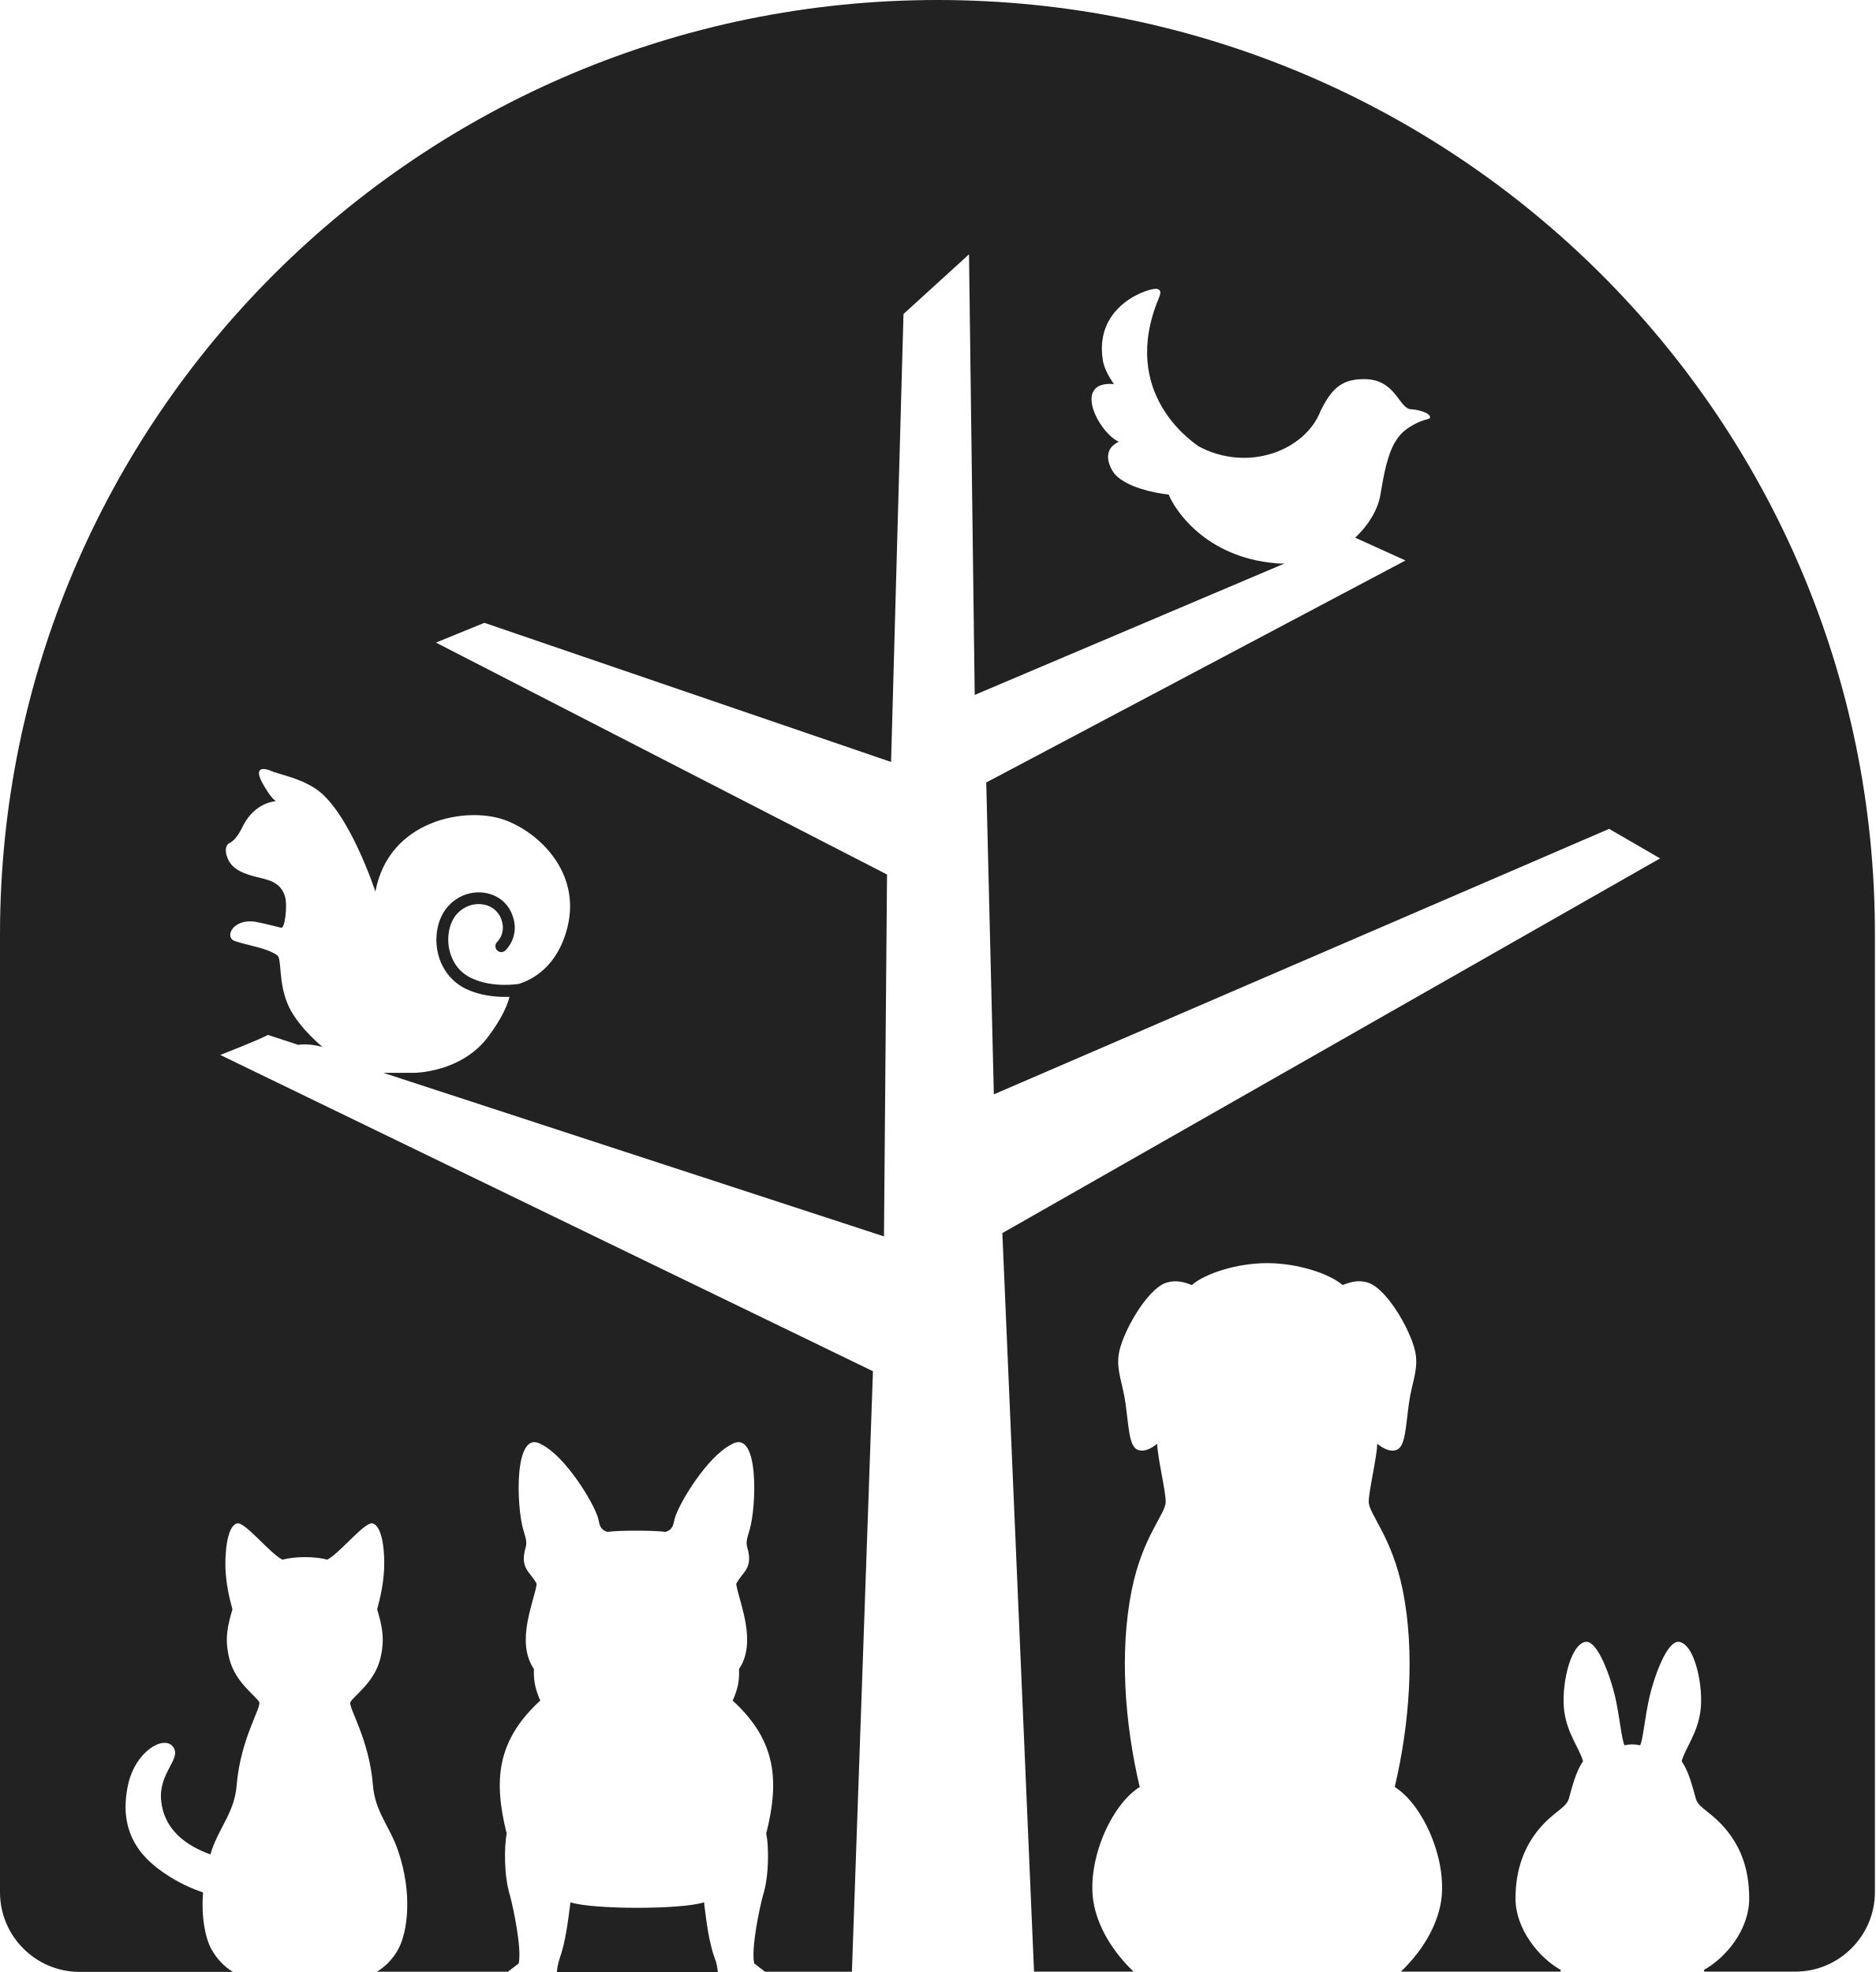
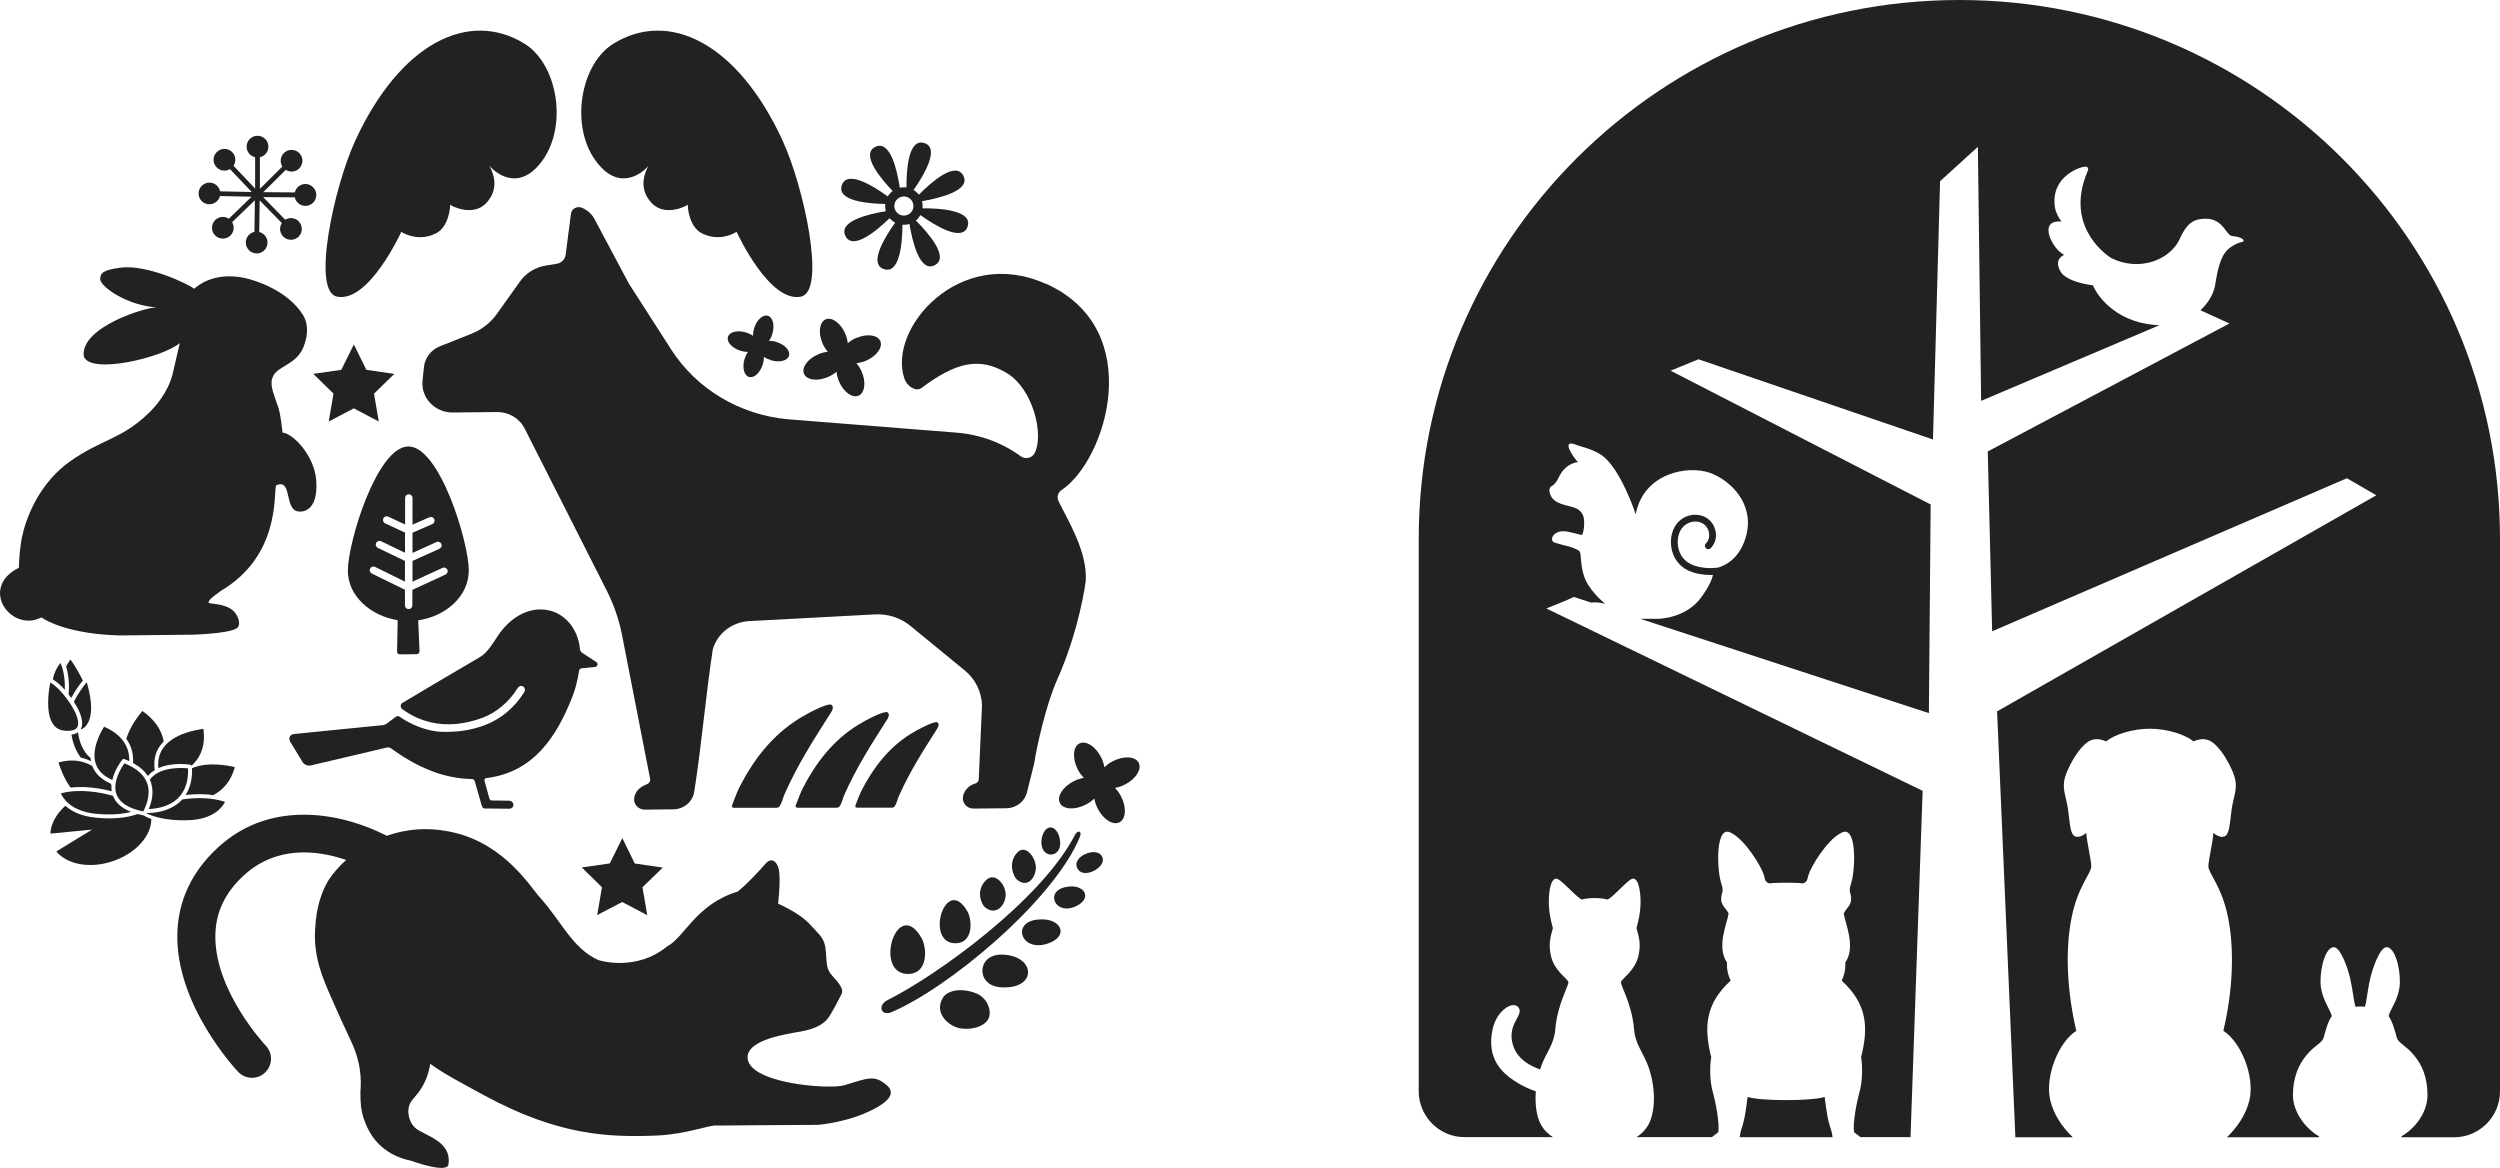
- <svg xmlns="http://www.w3.org/2000/svg" id="_レイヤー_1" data-name="レイヤー_1" version="1.1" viewBox="0 0 147.97 155.62">
+ <svg xmlns="http://www.w3.org/2000/svg" id="_レイヤー_2" data-name="レイヤー 2" viewBox="0 0 324.06 151.38">
  <defs>
    <style>
-       .st0 {
+       .cls-1 {
        fill: #222;
      }
    </style>
  </defs>
-   <path class="st0" d="M56.43,154.65c-.52-1.47-.69-3.01-.88-4.53-1.77.58-8.77.58-10.54,0-.2,1.52-.36,3.06-.88,4.53-.09.31-.17.65-.19.98h12.7c-.02-.33-.1-.66-.19-.98Z" />
-   <path class="st0" d="M73.98,0C33.12,0,0,33.01,0,73.73v75.6c0,3.46,2.82,6.28,6.27,6.28h12.1c-.7-.43-1.29-1.06-1.7-1.81-.47-.88-.8-2.48-.65-4.46-.98-.33-1.94-.78-2.92-1.43-1.53-1.02-3.92-2.97-2.98-7.13.59-2.59,2.8-3.86,3.52-2.95.76.97-1.17,2.03-.92,4.31.24,2.23,1.92,3.5,3.89,4.2.03-.11.06-.21.09-.32.65-1.88,1.81-3.06,1.97-5.11.3-3.69,1.99-6.2,1.78-6.59-.26-.5-1.88-1.54-2.35-3.4-.41-1.63-.12-2.67.24-3.92-.31-1.13-.5-2.1-.55-3.22-.04-1.06.08-3.33.91-3.56.61-.17,2.54,2.32,3.58,2.86.47-.12,1.1-.2,1.77-.2s1.31.07,1.77.2c1.04-.54,2.97-3.03,3.58-2.86.84.23.96,2.5.91,3.56-.05,1.13-.25,2.1-.55,3.22.36,1.24.65,2.29.24,3.92-.47,1.86-2.08,2.9-2.35,3.4-.2.39,1.49,2.9,1.78,6.59.16,2.05,1.33,3.23,1.97,5.11,1.18,3.43.75,6.44.04,7.77-.4.76-1,1.38-1.7,1.81h10.33c.31-.24.62-.46.86-.66.25-1.18-.43-4.4-.68-5.32-.51-1.62-.46-3.96-.27-4.93-1.06-4.22-.77-7.35,2.65-10.49-.38-.86-.54-1.56-.5-2.49-1.48-2.16.03-5.35.22-6.72-.49-.95-1.37-1.19-.87-2.89.14-.49-.07-.93-.19-1.38-.54-1.8-.78-8.09,1.46-6.72,1.9.97,4.12,4.62,4.45,5.83.11.41.09.87.73,1.06.78-.13,3.8-.13,4.58,0,.64-.19.61-.64.73-1.06.34-1.21,2.55-4.86,4.45-5.83,2.24-1.37,2,4.91,1.46,6.72-.12.45-.33.9-.19,1.38.5,1.7-.38,1.93-.87,2.89.19,1.36,1.7,4.56.22,6.72.05.93-.11,1.64-.5,2.49,3.43,3.14,3.71,6.28,2.65,10.49.2.97.25,3.3-.27,4.93-.25.92-.94,4.15-.68,5.32.25.2.56.43.86.66h6.85l1.66-47.39-51.5-24.96s3.09-1.2,3.76-1.58l2.38.78c1.01-.13,1.94.18,1.94.18,0,0-1.88-1.52-2.67-3.19-.87-1.86-.52-3.78-.92-4.06-.84-.58-2.2-.74-3.32-1.11-.89-.29-.18-1.8,1.59-1.53.44.07,2.04.47,2.04.47.31.1.52-1.8.3-2.49-.38-1.18-1.37-1.29-2.34-1.54-.97-.25-1.57-.55-1.93-1.01-.36-.46-.63-1.4-.07-1.66.56-.26,1.03-1.33,1.03-1.33.98-1.92,2.6-1.95,2.6-1.95,0,0-.4-.23-1.06-1.43-.85-1.55.51-1.03.51-1.03.96.41,2.25.56,3.62,1.43,2.67,1.69,4.78,8.16,4.78,8.16,1.06-5.67,7.14-6.73,10.15-5.67,2.7.95,6.08,4.11,5.01,8.46-.78,3.17-2.82,4.18-3.86,4.5-.05,0-2.06.34-3.74-.47-1.25-.6-1.63-1.73-1.75-2.35-.19-1.04.07-2.12.66-2.75.55-.57,1.32-.84,2.07-.7.62.11,1.11.5,1.35,1.05.49,1.15-.24,1.86-.27,1.89-.19.17-.2.47-.03.66.17.19.47.21.66.03.05-.05,1.26-1.17.5-2.94-.36-.85-1.11-1.43-2.04-1.6-1.06-.19-2.14.17-2.91.98-.81.85-1.15,2.21-.91,3.56.25,1.35,1.07,2.46,2.26,3.03,1.07.51,2.23.63,3.07.63.13,0,.25,0,.36,0-.16.64-.58,1.67-1.68,3.14-2.1,2.82-5.79,2.85-5.79,2.85h-2.49l39.51,12.91.24-28.56-35.59-18.3,3.82-1.56,32.09,10.98.98-35.35,5.17-4.71.45,34.77,24.44-10.37c-.23,0-.44.01-.67-.02-5.63-.47-8.04-4.32-8.46-5.42-1.24-.14-3.21-.57-4.17-1.52-.26-.25-1.38-1.88.23-2.65-1.59-.71-3.73-4.84-.38-4.55-.41-.57-.81-1.31-.89-1.94-.67-4.39,3.84-5.72,4.3-5.57.5.14.13.63-.15,1.44-2.59,7.34,3.42,10.92,3.39,10.97,3.92,2.11,8.44.34,9.65-2.78.93-1.92,1.8-2.49,3.37-2.51,2.59-.05,2.8,2.37,3.79,2.38.35,0,1.43.23,1.48.61.03.22-.36.09-1.31.61-.96.52-1.26,1.06-1.51,1.46-.72,1.33-.96,3.36-1.11,4.13-.21,1.13-.92,2.33-1.98,3.32l3.97,1.8-33.08,17.52.6,24.61,48.55-20.95,4.02,2.33-51.9,29.57,2.5,58.28h7.85c-1.42-1.37-2.64-3.13-3.09-5.13-.74-3.27,1.2-7.95,3.58-9.44-1.19-5.03-1.6-10.69-.64-15.5.85-4.27,2.69-6.04,2.69-7.01,0-.85-.67-3.63-.67-4.58-.3.25-.94.7-1.52.49-.7-.26-.71-1.71-.98-3.66-.23-1.65-.7-2.51-.55-3.79.18-1.6,2.21-5.26,3.78-5.75.79-.24,1.44-.03,2,.19,1.04-.91,3.55-1.73,5.95-1.73s4.91.83,5.95,1.73c.57-.22,1.22-.44,2-.19,1.57.49,3.6,4.15,3.78,5.75.15,1.29-.32,2.14-.55,3.79-.27,1.95-.28,3.4-.98,3.66-.58.21-1.22-.24-1.52-.49,0,.94-.67,3.73-.67,4.58,0,.97,1.83,2.74,2.69,7.01.96,4.81.55,10.48-.64,15.5,2.37,1.49,4.32,6.16,3.58,9.44-.45,2-1.67,3.76-3.09,5.13h12.57s.04-.09.05-.13c-1.74-.96-3.58-3.25-3.58-5.64s.76-4.16,1.84-5.46c1.14-1.38,2.15-1.67,2.37-2.42.26-.91.55-2.14,1.12-2.95-.28-1.03-1.23-2.13-1.48-3.93-.26-1.83.39-5.16,1.61-5.48,1.05-.28,2.11,3.06,2.39,4.26.38,1.66.53,3.53.76,3.89.16-.04.38-.07.61-.07s.45.03.61.07c.23-.37.37-2.23.76-3.89.28-1.21,1.34-4.54,2.39-4.26,1.23.32,1.87,3.65,1.61,5.48-.26,1.81-1.2,2.9-1.48,3.93.57.81.86,2.03,1.12,2.95.21.75,1.22,1.04,2.37,2.42,1.08,1.3,1.84,2.98,1.84,5.46s-1.85,4.68-3.58,5.64c.01.04.03.09.05.13h7.18c3.45,0,6.27-2.83,6.27-6.28v-75.6C147.97,33.01,114.84,0,73.98,0Z" />
+   <g id="_レイヤー_1-2" data-name="レイヤー 1">
+     <g>
+       <g>
+         <path class="cls-1" d="M237.36,146.48c-.5-1.39-.65-2.85-.84-4.29-1.67.55-8.31.55-9.99,0-.19,1.44-.34,2.9-.84,4.29-.09.3-.16.61-.18.93h12.03c-.02-.31-.09-.63-.18-.93Z" />
+         <path class="cls-1" d="M253.98,0c-38.7,0-70.08,31.27-70.08,69.84v71.61c0,3.27,2.67,5.95,5.94,5.95h11.46c-.66-.41-1.23-1-1.61-1.72-.44-.83-.76-2.35-.61-4.22-.93-.31-1.84-.74-2.77-1.35-1.45-.96-3.71-2.81-2.82-6.75.56-2.46,2.65-3.66,3.33-2.79.72.92-1.11,1.92-.87,4.08.23,2.12,1.81,3.32,3.69,3.98.03-.1.05-.2.09-.31.61-1.78,1.71-2.9,1.87-4.84.28-3.49,1.88-5.88,1.69-6.24-.25-.47-1.78-1.45-2.22-3.22-.39-1.54-.11-2.53.22-3.71-.29-1.07-.48-1.99-.52-3.05-.04-1.01.07-3.15.87-3.37.57-.16,2.41,2.2,3.39,2.71.44-.12,1.05-.19,1.68-.19s1.24.07,1.68.19c.98-.51,2.81-2.87,3.39-2.71.79.22.91,2.37.87,3.37-.04,1.07-.23,1.99-.52,3.05.34,1.18.61,2.17.22,3.71-.45,1.76-1.97,2.74-2.22,3.22-.19.37,1.41,2.75,1.69,6.24.16,1.94,1.26,3.06,1.87,4.84,1.12,3.25.71,6.1.04,7.36-.38.72-.94,1.31-1.61,1.72h9.78c.29-.23.59-.44.82-.63.24-1.11-.41-4.17-.65-5.04-.49-1.54-.44-3.75-.25-4.67-1-4-.73-6.97,2.51-9.94-.36-.81-.51-1.48-.47-2.36-1.4-2.04.03-5.07.21-6.36-.46-.9-1.3-1.13-.82-2.74.13-.46-.06-.88-.18-1.31-.52-1.71-.74-7.67,1.38-6.36,1.8.92,3.9,4.37,4.22,5.52.11.39.08.82.69,1,.73-.12,3.6-.12,4.34,0,.61-.18.58-.61.69-1,.32-1.15,2.42-4.6,4.22-5.52,2.12-1.3,1.9,4.65,1.38,6.36-.11.43-.31.85-.18,1.31.48,1.61-.36,1.83-.82,2.74.18,1.29,1.61,4.32.21,6.36.04.88-.11,1.55-.47,2.36,3.25,2.98,3.52,5.94,2.51,9.94.19.92.23,3.13-.25,4.67-.24.87-.89,3.93-.65,5.04.23.19.53.4.82.63h6.49l1.57-44.89-48.78-23.64s2.93-1.14,3.56-1.5l2.25.74c.95-.12,1.83.17,1.83.17,0,0-1.78-1.44-2.52-3.03-.83-1.76-.49-3.58-.87-3.85-.8-.55-2.09-.7-3.15-1.06-.84-.28-.17-1.71,1.51-1.45.42.06,1.93.45,1.93.45.29.1.49-1.71.28-2.36-.36-1.12-1.3-1.22-2.22-1.46-.92-.23-1.49-.52-1.83-.95-.34-.44-.6-1.33-.06-1.57.53-.24.97-1.26.97-1.26.93-1.82,2.46-1.84,2.46-1.84,0,0-.38-.22-1-1.36-.81-1.47.49-.97.49-.97.91.39,2.13.53,3.43,1.36,2.52,1.6,4.53,7.73,4.53,7.73,1.01-5.37,6.76-6.38,9.61-5.37,2.56.9,5.76,3.89,4.74,8.02-.74,3.01-2.67,3.96-3.66,4.26-.05,0-1.95.32-3.54-.44-1.19-.57-1.55-1.64-1.65-2.23-.18-.99.07-2.01.63-2.6.52-.54,1.25-.79,1.96-.66.59.11,1.06.47,1.28,1,.46,1.09-.22,1.76-.26,1.79-.18.16-.19.44-.03.62.16.18.44.19.62.03.05-.04,1.19-1.11.47-2.79-.34-.8-1.05-1.36-1.93-1.52-1-.18-2.03.16-2.75.92-.76.8-1.09,2.09-.86,3.37.23,1.28,1.01,2.33,2.14,2.87,1.02.49,2.11.6,2.91.6.12,0,.23,0,.34,0-.15.61-.55,1.58-1.59,2.98-1.99,2.67-5.49,2.7-5.49,2.7h-2.36l37.42,12.23.23-27.05-33.71-17.34,3.61-1.48,30.4,10.4.92-33.48,4.9-4.46.42,32.93,23.15-9.82c-.21,0-.42.01-.64-.02-5.34-.44-7.62-4.09-8.01-5.14-1.18-.14-3.04-.54-3.95-1.44-.24-.24-1.31-1.78.22-2.51-1.5-.67-3.53-4.59-.36-4.31-.39-.54-.76-1.24-.84-1.84-.64-4.16,3.64-5.42,4.07-5.27.48.14.13.6-.14,1.36-2.45,6.95,3.24,10.34,3.21,10.39,3.71,2,7.99.32,9.14-2.63.88-1.82,1.71-2.35,3.19-2.38,2.45-.04,2.65,2.24,3.59,2.26.33,0,1.36.21,1.4.58.03.21-.34.09-1.24.58-.91.49-1.2,1-1.43,1.39-.68,1.26-.91,3.18-1.05,3.91-.2,1.07-.87,2.21-1.88,3.15l3.76,1.71-31.33,16.59.57,23.31,45.99-19.84,3.81,2.21-49.16,28.01,2.37,55.21h7.44c-1.35-1.3-2.5-2.97-2.93-4.86-.7-3.1,1.14-7.53,3.39-8.94-1.12-4.76-1.52-10.13-.61-14.69.81-4.05,2.55-5.72,2.55-6.64,0-.8-.64-3.44-.64-4.33-.29.24-.89.66-1.44.46-.67-.25-.67-1.62-.93-3.47-.22-1.56-.66-2.37-.52-3.59.17-1.52,2.1-4.98,3.58-5.44.74-.23,1.36-.03,1.9.18.99-.86,3.36-1.64,5.64-1.64s4.65.78,5.64,1.64c.54-.21,1.15-.42,1.9-.18,1.49.46,3.41,3.93,3.58,5.44.14,1.22-.3,2.03-.52,3.59-.26,1.85-.26,3.22-.93,3.47-.55.2-1.16-.22-1.44-.46,0,.89-.64,3.53-.64,4.33,0,.92,1.74,2.59,2.55,6.64.91,4.56.52,9.92-.61,14.69,2.25,1.41,4.09,5.84,3.39,8.94-.43,1.89-1.58,3.56-2.93,4.86h11.9s.03-.08.05-.12c-1.64-.91-3.39-3.08-3.39-5.34s.72-3.94,1.74-5.17c1.08-1.31,2.04-1.58,2.24-2.29.24-.87.52-2.03,1.06-2.79-.27-.98-1.16-2.02-1.41-3.73-.25-1.73.37-4.89,1.53-5.19.99-.26,2,2.89,2.26,4.04.36,1.58.5,3.34.72,3.69.15-.04.36-.06.58-.06s.43.02.58.06c.22-.35.35-2.11.72-3.69.26-1.14,1.27-4.3,2.26-4.04,1.16.31,1.77,3.46,1.53,5.19-.24,1.71-1.14,2.75-1.41,3.73.54.77.82,1.93,1.06,2.79.2.71,1.16.99,2.24,2.29,1.02,1.23,1.74,2.82,1.74,5.17s-1.75,4.43-3.39,5.34c.01.04.03.08.05.12h6.8c3.27,0,5.94-2.68,5.94-5.95v-71.61C324.06,31.27,292.68,0,253.98,0Z" />
+       </g>
+       <g>
+         <g>
+           <path class="cls-1" d="M101.49,18.32c-5.86-12.79-14.8-17.1-21.99-12.65-4.54,2.81-5.82,11.7-1.52,16.08,3,3.06,5.84.09,6.08-.27-.19.4-1.58,2.72.4,4.83,1.76,1.87,4.6.35,4.71.22-.07.31.18,2.85,1.75,3.68,2.15,1.14,4.13.15,4.56-.17.04.1,4.23,9.25,8.34,8.41,3.33-.68.37-14.24-2.33-20.12Z" />
+           <path class="cls-1" d="M46.01,18.32c5.86-12.79,14.8-17.1,21.99-12.65,4.54,2.81,5.82,11.7,1.52,16.08-3,3.06-5.84.09-6.08-.27.19.4,1.58,2.72-.4,4.83-1.76,1.87-4.6.35-4.71.22.07.31-.18,2.85-1.75,3.68-2.15,1.14-4.13.15-4.56-.17-.04.1-4.23,9.25-8.34,8.41-3.33-.68-.37-14.24,2.33-20.12Z" />
+           <path class="cls-1" d="M135.53,36.78c-11.18-5.01-20.57,5.87-18.28,12.35.31.88,1.45,1.73,2.21,1.15,4.43-3.3,7.47-4.07,11.05-1.92,3.39,2.04,4.85,7.98,3.6,10.38-.34.64-1.19.84-1.79.41-2.4-1.76-5.29-2.83-8.33-3.07l-21.94-1.74c-6.21-.59-11.77-3.93-15.05-9.04l-5.49-8.55-4.45-8.36c-.36-.68-.96-1.19-1.66-1.47-.62-.24-1.31.15-1.39.79l-.69,5.32c-.08.59-.54,1.06-1.15,1.16l-1.41.23c-1.37.22-2.58.97-3.36,2.07l-3,4.21c-.81,1.14-1.96,2.03-3.28,2.56l-4.08,1.62c-1.17.46-1.97,1.51-2.09,2.72l-.18,1.74c-.23,2.23,1.61,4.16,3.93,4.13l5.72-.06c1.53-.02,2.92.82,3.59,2.14l10.64,21.01c.92,1.82,1.59,3.76,1.98,5.75l3.65,18.69c.03.25-.1.49-.33.6l-.56.27c-.62.3-1.06.86-1.18,1.52-.15.82.51,1.56,1.38,1.56l3.68-.04c1.37-.01,2.52-.98,2.72-2.28h0c.96-6.11,1.48-12.38,2.4-18.44h0c.59-2.08,2.49-3.56,4.72-3.68l16.31-.87c1.67-.09,3.32.44,4.59,1.49l7.04,5.77c1.39,1.14,2.2,2.79,2.24,4.54l-.42,9.54c0,.26-.16.49-.41.57l-.18.06c-.71.24-1.25.81-1.43,1.52v.04c-.22.84.45,1.65,1.35,1.64l4.24-.04c1.28-.01,2.38-.86,2.68-2.06l.95-3.8c.25-1.85,1.51-7.57,2.97-10.82,2.89-6.46,3.69-12.7,3.69-12.7.29-3.86-2.36-8.01-3.53-10.45-.24-.51-.07-1.1.41-1.42,5.85-3.93,11.08-20.87-2.04-26.75Z" />
+           <path class="cls-1" d="M37.58,96.08l1.7,2.8c.28.3.7.43,1.1.32l9.75-2.3c.19-.05.39-.01.55.1,3.21,2.34,6.7,3.93,10.48,3.98.18,0,.33.12.38.29.34,1.18.75,2.62.91,3.17.04.15.14.36.38.36l3.14.03c.37,0,.58-.2.58-.52,0,0-.02-.52-.61-.52l-2.14-.03c-.19.02-.3-.07-.35-.22l-.65-2.32c-.05-.17.07-.34.24-.36,6.13-.75,9.16-5.37,11.24-10.77.26-.67.59-1.85.78-3.14.03-.17.16-.3.33-.32l1.76-.18c.32-.03.43-.45.15-.63l-1.85-1.21c-.15-.1-.25-.27-.27-.45-.02-.21-.05-.41-.08-.61-.42-2.28-2-4.08-4.13-4.47-2.62-.48-4.96,1.16-6.38,3.25-.66.98-1.37,2.26-2.42,2.87-1.27.73-7.41,4.36-9.99,5.9-.3.18-.32.6-.04.81.48.36,1.12.77,1.93,1.13,1.12.49,2.31.77,3.55.83,1.56.08,3.2-.2,4.87-.81,1.87-.69,3.51-2.08,4.64-3.91.15-.24.46-.31.69-.16.23.15.29.46.15.7-1.24,2.02-3.07,3.54-5.14,4.31-1.97.73-3.57.87-5.26.87-1.36,0-2.68-.37-3.91-.92-.75-.33-1.38-.71-1.88-1.06-.13-.09-.31-.09-.44,0-.4.29-.79.58-1.16.87-.18.13-.38.22-.6.24l-11.44,1.14c-.68.06-.73.71-.55.9Z" />
+           <path class="cls-1" d="M2.45,73.6s0-1.58.31-3.5c.1-.62,1.15-6.6,6.3-10.28,4.02-2.87,6.67-2.84,10.21-6.27.79-.77,2.47-2.57,3.11-5.08.14-.56.93-4.01.93-4.01-2.1,1.86-11.76,4.2-12.46,1.68-.39-3.78,8.19-6.37,9.49-6.3-3.81-.2-7.36-2.68-7.35-3.67.03-.75.28-1.16,2.59-1.47,3.51-.48,8.95,2.19,9.59,2.73.41-.36,2.52-2.21,6.45-1.42,1.48.3,5.66,1.65,7.64,4.79,1.23,1.95-.02,4.45-.12,4.61-1.05,1.89-3.13,2.11-3.72,3.32-.51,1.03-.09,1.92.63,4.01.36,1.02.57,3.33.57,3.33,1.47.16,4.1,3.05,4.36,6.09.38,4.45-2.15,4.15-2.15,4.15-2.1,0-.84-4.41-3.05-3.39-.33,1.14.58,9.19-7.28,13.75.69-.4-2.24,1.4-1.26,1.54.37.08,2.39.08,3.27,1.26.28.38.69,1.21.37,1.76-.32.8-4.87,1.01-5.88,1.04l-9.46.1c-6.5-.16-9.65-1.92-10.13-2.33-.31.08-.78.35-1.4.4-3.55.26-6.12-4.62-1.55-6.85Z" />
+           <path class="cls-1" d="M114.31,140.19c-1.35-.83-2.47-.2-4.89.49-1.99.57-12.73-.23-12.52-3.76.24-2.21,5.02-2.87,6.9-3.21,1.73-.31,2.77-.86,3.39-1.55.53-.59,1.53-2.61,1.88-3.28.36-.67-.32-1.44-1.17-2.38-.85-.93-.71-1.62-.86-3.3-.15-1.68-.88-2.04-1.84-3.15-.96-1.11-2.3-1.96-4.34-2.92.43-3.97.02-4.67.02-4.67-.11-.5-.77-1.59-1.74-.41-.45.55-2.33,2.59-3.52,3.52-5.4,1.64-6.9,5.94-9.12,7.09-3.97,3.28-8.72,1.88-8.96,1.78-3.43-1.58-4.68-4.96-7.72-8.3-1.02-1.13-4.39-6.66-10.93-8.21-3.33-.79-6.28-.47-8.76.41-5.26-2.73-14.8-5.07-21.94,1.57-3.32,3.09-5.07,6.79-5.2,11.01-.29,9.29,7.55,17.66,7.88,18.02.49.51,1.14.77,1.79.77.61,0,1.22-.22,1.7-.68.99-.94,1.03-2.5.09-3.49-.07-.07-6.76-7.21-6.53-14.47.09-2.9,1.28-5.37,3.63-7.55,4.31-4,9.66-3.3,13.32-2.05-.99.89-1.76,1.82-2.31,2.66-1.45,2.46-1.62,4.91-1.71,6.31-.25,3.71,1.14,6.69,1.99,8.65.96,2.2,1.44,3.27,2.72,5.99,1.57,3.33,1.16,6.04,1.16,6.42-.02,1.4.07,2.44.47,3.62.61,1.78,2.07,4.5,6.11,5.35,0,0,4.65,1.7,4.83.47.46-3.15-3.3-3.75-4.37-4.8-.67-.66-.92-1.69-.8-2.49.15-.99.82-1.31,1.57-2.45.45-.68.99-1.74,1.24-3.31,1.67,1.25,4.12,2.53,6.99,4.09,9.63,5.23,16.16,5.47,22.44,5.21,3.78-.16,7.03-1.47,7.74-1.29,0,0,8.93-.08,13.07-.09,0,0,4.39-.32,7.84-2.37,2.7-1.61,1.43-2.64.45-3.24Z" />
+         </g>
+         <g>
+           <g>
+             <g>
+               <path class="cls-1" d="M115.39,131.27c7.45-3.07,21.25-14.57,24.59-22.8.3-.73-.25-.99-.66-.2-4.44,8.52-17.88,18.16-24.26,21.36-1.24.62-.98,1.99.33,1.64Z" />
+               <path class="cls-1" d="M125.47,118.26c-2.85-5.19-5.72,4.05-1.6,4.01,2.15-.02,2.22-2.64,1.6-4.01Z" />
+               <path class="cls-1" d="M119.53,121.73c-3.21-5.85-6.44,4.56-1.8,4.52,2.42-.02,2.5-2.98,1.8-4.52Z" />
+               <path class="cls-1" d="M122.21,129.35c-1.12,1.93.6,3.37,1.66,3.78,1.49.58,4.27.07,4.41-1.63.1-1.25-.75-2.34-1.69-2.72-2.24-.89-3.91-.25-4.38.56Z" />
+               <path class="cls-1" d="M129.84,123.74c-3.22-.05-3.38,3.98-.19,4.23,4.89.38,4.68-4.16.19-4.23Z" />
+               <path class="cls-1" d="M130.27,115.38c-.2-.97-1.42-2.34-2.48-1.27-1.4,1.43-.51,3.19-.09,3.51,1.73,1.36,3.02-.95,2.57-2.24Z" />
+               <path class="cls-1" d="M134.18,111.83c-.2-.97-1.36-2.36-2.33-1.31-1.28,1.4-.42,3.17-.03,3.5,1.64,1.39,2.8-.9,2.36-2.19Z" />
+               <path class="cls-1" d="M138.16,114.98c-2.8.53-1.38,3.82,1.37,2.46,2.18-1.07.96-2.96-1.37-2.46Z" />
+               <path class="cls-1" d="M134.52,119.2c-3.5.3-2.15,4.37,1.4,3.07,2.8-1.02,1.53-3.4-1.4-3.07Z" />
+               <path class="cls-1" d="M135.05,108.57c-.56,3.02,3.04,2.87,2.27-.05-.42-1.59-1.8-1.81-2.27.05Z" />
+               <path class="cls-1" d="M139.75,112.72c.83,1.17,3.43-.22,3.2-1.4-.36-1.92-4.41-.29-3.2,1.4Z" />
+             </g>
+             <path class="cls-1" d="M60.77,73.98c0-3.72-3.77-16.11-7.83-16.11s-7.85,12.39-7.85,16.11c0,3.29,2.97,5.86,6.46,6.41-.03,1.26-.05,2.6-.08,4.04,0,0-.02.39.37.39l2.1-.02c.46,0,.44-.39.44-.39,0,0-.07-1.62-.17-4,3.54-.51,6.55-3.1,6.55-6.43ZM57.74,74.48l-4.29,1.98v2.01c0,.26-.21.48-.48.48s-.48-.21-.48-.48v-2.02l-4.3-2.11c-.24-.12-.33-.4-.22-.64.12-.24.4-.33.64-.22l3.88,1.91v-2.68l-3.51-1.69c-.24-.11-.34-.4-.22-.64.12-.24.4-.34.64-.22l3.1,1.49v-2.61l-2.58-1.2c-.24-.11-.34-.4-.23-.64.11-.24.39-.34.64-.23l2.18,1.02v-3.44c0-.26.21-.48.48-.48s.48.21.48.48v3.46l2.19-.96c.24-.1.52,0,.63.25.11.24,0,.52-.25.63l-2.57,1.12v2.62l3.11-1.41c.24-.11.52,0,.63.24.11.24,0,.52-.24.63l-3.5,1.58v2.69l3.89-1.79c.24-.11.52,0,.63.23.11.24,0,.52-.23.63Z" />
+             <g>
+               <path class="cls-1" d="M107.56,92.6c-2.13,3.33-4.24,6.66-5.84,10.29-.24.54-.33,1.08-.64,1.59-.07.12-.27.23-.4.23h-5.51c-.34,0-.32-.22-.24-.43.3-.74.58-1.57.94-2.28,1.85-3.61,4.27-6.73,7.77-8.89,1.06-.66,3.63-2.01,4.12-1.76.49.35-.09,1.07-.21,1.26Z" />
+               <path class="cls-1" d="M114.85,93.49c-1.97,3.08-3.92,6.17-5.4,9.53-.22.5-.3,1-.59,1.47-.07.11-.25.21-.37.21h-5.09c-.31,0-.3-.21-.22-.4.28-.68.54-1.45.87-2.11,1.71-3.34,3.94-6.23,7.18-8.23.98-.61,3.35-1.86,3.81-1.63.45.32-.08.99-.19,1.17Z" />
+               <path class="cls-1" d="M121.34,94.68c-1.76,2.75-3.5,5.51-4.82,8.51-.2.45-.27.89-.53,1.31-.06.1-.22.19-.33.19h-4.55c-.28,0-.27-.18-.2-.36.25-.61.48-1.3.78-1.88,1.53-2.98,3.52-5.57,6.42-7.36.88-.54,3-1.66,3.4-1.46.41.29-.07.89-.17,1.04Z" />
+             </g>
+             <path class="cls-1" d="M119.58,26.99c.04-.31.01-.62-.07-.91,2.26-.39,6.37-1.37,5.36-3.31-1.01-1.93-4.15.84-5.77,2.47-.18-.24-.41-.45-.68-.61,1.32-1.89,3.46-5.44,1.39-6.09-2.06-.64-2.32,3.45-2.31,5.76-.29-.04-.58-.02-.86.04-.35-2.29-1.25-6.25-3.18-5.3-1.92.95.64,4.04,2.25,5.72-.25.19-.46.42-.63.7-1.88-1.36-5.28-3.47-5.96-1.45-.68,2.02,3.3,2.39,5.63,2.43-.04.32,0,.64.08.94-2.29.37-6.2,1.3-5.24,3.21.96,1.92,4.06-.69,5.72-2.31.2.23.44.43.73.58-1.35,1.88-3.5,5.36-1.45,6.03,2.06.67,2.38-3.46,2.39-5.76.31.02.62-.01.91-.1.37,2.27,1.33,6.34,3.27,5.35,1.95-1-.83-4.18-2.44-5.8.23-.19.43-.43.58-.7,1.86,1.33,5.47,3.56,6.13,1.47.67-2.09-3.56-2.36-5.85-2.35ZM118.35,27.07c-.2.65-.9,1.02-1.55.82-.65-.2-1.02-.9-.82-1.55.2-.65.9-1.02,1.55-.82.65.2,1.02.9.82,1.55Z" />
+           </g>
+           <path class="cls-1" d="M11.75,98.25c-.15-.12-.3-.25-.43-.39-.76-.86-1.08-2-1.22-2.94-.22.16-.5.26-.84.31.16.96.51,2.05,1.21,2.97.48.1.91.27,1.32.47-.02-.13-.04-.27-.05-.41Z" />
+           <path class="cls-1" d="M18.64,105.71s-.56-.12-.81-.19c-.71.26-1.91.56-3.7.56-.52,0-1.09-.03-1.71-.09-1.97-.19-3.19-.86-3.95-1.54-1.17,1.05-1.89,2.34-1.94,3.61l5.41-.53-4.64,2.84c1.37,1.67,4.31,2.26,7.26,1.28,3.03-1.01,5.07-3.29,5.06-5.5,0,0-.61-.18-.99-.45Z" />
+         </g>
+         <g>
+           <g>
+             <path class="cls-1" d="M145.33,103.26c-.23-.44-.5-.82-.81-1.13.42-.07.87-.21,1.31-.44,1.41-.72,2.2-1.98,1.77-2.82-.43-.84-1.92-.93-3.33-.21-.43.22-.81.5-1.11.8-.07-.42-.21-.86-.43-1.3-.71-1.41-1.97-2.21-2.81-1.79-.84.43-.94,1.91-.23,3.33.22.44.5.83.8,1.13-.42.07-.87.21-1.32.44-1.41.72-2.21,1.98-1.78,2.82.43.84,1.92.94,3.33.22.44-.22.83-.5,1.13-.81.07.42.21.87.44,1.31.72,1.41,1.98,2.21,2.82,1.78.84-.43.94-1.92.22-3.33Z" />
+             <polygon class="cls-1" points="45.87 44.65 47.49 47.94 51.11 48.47 48.48 51.03 49.1 54.64 45.86 52.93 42.61 54.64 43.23 51.02 40.61 48.46 44.24 47.94 45.87 44.65" />
+             <polygon class="cls-1" points="80.67 108.64 82.28 111.93 85.91 112.46 83.28 115.01 83.9 118.63 80.65 116.92 77.41 118.62 78.03 115.01 75.41 112.44 79.04 111.92 80.67 108.64" />
+             <path class="cls-1" d="M40.59,24.27c-.26-.27-.62-.42-.99-.42h-.01c-.66,0-1.22.46-1.37,1.09l-4.09-.03,2.91-2.89c.55.35,1.28.28,1.75-.19.55-.55.55-1.44,0-1.99-.55-.55-1.44-.55-1.99,0-.47.47-.55,1.2-.2,1.75l-2.91,2.89v-4.1c.64-.14,1.1-.71,1.1-1.37,0-.78-.63-1.41-1.41-1.41s-1.41.63-1.41,1.41c0,.66.46,1.23,1.1,1.37v4.06l-2.8-2.95c.36-.54.31-1.27-.15-1.75-.26-.27-.61-.43-.99-.44-.39-.02-.73.13-1.01.39-.27.26-.43.61-.44.98,0,.38.13.73.39,1.01.46.48,1.18.57,1.74.24l2.82,2.97-4.1-.09c-.13-.64-.69-1.11-1.35-1.13-.01,0-.02,0-.03,0-.76,0-1.39.61-1.41,1.38,0,.38.13.73.39,1s.61.43.99.43c.66,0,1.24-.44,1.4-1.07l4.09.09-2.95,2.85c-.55-.36-1.27-.3-1.75.16-.27.26-.42.61-.43.99s.13.73.39,1c.26.27.61.42.99.43.37,0,.73-.13,1-.39.48-.46.56-1.19.23-1.74l2.95-2.84-.06,4.1c-.64.13-1.11.69-1.12,1.36,0,.38.14.73.4,1,.26.27.61.42.99.43h.02c.37,0,.72-.14.98-.4.27-.26.42-.61.43-.99,0-.66-.45-1.24-1.08-1.39l.06-4.09,2.87,2.93c-.35.55-.29,1.28.18,1.75.26.27.62.42.99.42h.02c.37,0,.72-.14.98-.4.27-.26.42-.62.42-.99s-.14-.73-.4-1c-.46-.47-1.19-.56-1.75-.21l-2.86-2.93,4.1.03c.14.64.7,1.1,1.37,1.11h.01c.37,0,.72-.14.99-.41.27-.26.42-.62.42-.99,0-.38-.14-.73-.4-1Z" />
+             <g>
+               <path class="cls-1" d="M110.99,43.8c-.43.18-.8.42-1.1.69-.04-.4-.15-.83-.33-1.26-.59-1.36-1.73-2.18-2.54-1.83-.81.35-.99,1.74-.4,3.11.18.42.42.79.68,1.09-.4.04-.82.14-1.24.33-1.37.58-2.19,1.72-1.84,2.53.35.81,1.74,1,3.1.41.43-.18.8-.42,1.11-.68.04.4.15.83.33,1.26.59,1.37,1.72,2.19,2.53,1.84.81-.35,1-1.74.41-3.1-.18-.43-.42-.8-.69-1.11.4-.04.83-.15,1.26-.33,1.36-.59,2.19-1.73,1.84-2.54-.35-.81-1.74-.99-3.11-.4Z" />
+               <path class="cls-1" d="M100.67,44.33c-.34-.11-.68-.15-.99-.15.18-.25.33-.56.43-.9.34-1.1.08-2.15-.57-2.35-.65-.2-1.45.53-1.79,1.62-.1.34-.15.67-.15.98-.25-.18-.55-.33-.89-.43-1.09-.34-2.15-.09-2.35.56-.2.65.52,1.46,1.61,1.8.34.11.68.16.99.15-.18.25-.33.56-.44.9-.34,1.09-.09,2.15.56,2.35.65.2,1.45-.52,1.79-1.62.11-.34.15-.68.15-.99.25.18.56.33.9.44,1.1.34,2.15.08,2.35-.57.2-.65-.52-1.45-1.62-1.79Z" />
+             </g>
+           </g>
+           <g>
+             <path class="cls-1" d="M8.89,90.01c.13.16.24.32.35.47.45-.89,1.08-1.75,1.5-2.27-.37-.74-1.02-1.97-1.62-2.72-.14.2-.34.52-.55.89.51,1.65.36,3.33.32,3.62Z" />
+             <path class="cls-1" d="M8.4,89.42c.03-.79-.02-2.24-.56-3.49-.29.33-.76,1.02-.99,2.13.57.36,1.1.85,1.55,1.36Z" />
+             <path class="cls-1" d="M11.24,88.43c-.43.53-1.21,1.57-1.66,2.56.19.3.31.51.34.55.08.14,1.18,1.96.52,3.01.16-.04.35-.12.54-.29.48-.43,1.45-1.83.26-5.84Z" />
+             <path class="cls-1" d="M9.47,91.82s0,0,0-.01c-.01-.03-1.33-2.37-2.95-3.34-.2.99-.67,3.94.37,5.41.35.5.83.77,1.47.83.85.08,1.41-.06,1.64-.42.41-.66-.24-2.01-.53-2.47Z" />
+             <path class="cls-1" d="M15.83,98.48c.07-.09.18-.12.29-.08.22.08.43.17.64.26,0-.49-.05-1.01-.22-1.52-.43-1.26-1.45-2.25-3.05-2.94-.41.65-1.78,3.04-1.02,4.95.33.84,1.03,1.49,2.09,1.95.32-1.4,1.22-2.55,1.28-2.62Z" />
+             <path class="cls-1" d="M26.38,94.48c-.88.1-4.05.61-5.33,2.63-.44.7-.61,1.53-.52,2.46,1.8-.81,4.01-.47,4.13-.45.08.01.14.07.17.14.24-.22.47-.47.67-.74.8-1.1,1.09-2.46.87-4.03Z" />
+             <path class="cls-1" d="M24.89,99.58c.05,1.39-.23,2.55-.83,3.47,1.07-.12,2.32-.17,3.58.02,1.4-.73,2.34-1.94,2.8-3.63-.81-.2-3.51-.75-5.55.14Z" />
+             <path class="cls-1" d="M29.17,103.94c-1.88-.63-3.98-.54-5.56-.31-.05.06-.1.12-.16.18-1.45,1.43-3.55,1.58-4.36,1.58-.03,0-.04,0-.06,0l-.05.03c.7.35,2.44,1.01,5.46.9,3.3-.12,4.42-1.76,4.73-2.38Z" />
+             <path class="cls-1" d="M19.16,100.59s.05-.07.08-.1c.24-.26.52-.48.82-.66-.16-1.13.02-2.13.56-2.98.17-.27.38-.51.6-.74-.26-1.52-1.19-2.84-2.76-3.95-.41.47-1.58,1.92-2.09,3.61.27.38.49.78.64,1.22.22.66.27,1.31.24,1.92.85.46,1.49,1.02,1.91,1.68Z" />
+             <path class="cls-1" d="M24.38,99.6c-.76-.08-3.41-.24-4.77,1.23-.07.07-.13.16-.19.24.05.12.11.24.15.37.44,1.34.05,2.65-.3,3.43.84-.03,2.61-.23,3.82-1.42.91-.9,1.34-2.19,1.29-3.84Z" />
+             <path class="cls-1" d="M14.63,103.15s0,0,0,0c-1.55-.43-4.29-.97-6.74-.31.27.63,1.3,2.33,4.58,2.65,2.08.2,3.56,0,4.52-.25-1.22-.48-2.01-1.17-2.35-2.09Z" />
+             <path class="cls-1" d="M14.45,101.78c-.05-.08-.09-.15-.15-.23-1.16-.52-1.94-1.25-2.32-2.21,0-.01,0-.03-.01-.04-1.3-.76-2.77-.92-4.39-.47.17.56.66,2,1.56,3.26,2.02-.23,4.01.13,5.34.48-.04-.26-.05-.53-.03-.79Z" />
+             <path class="cls-1" d="M16.12,98.95c-.38.54-1.6,2.45-1.01,4.03.4,1.07,1.56,1.81,3.45,2.2.27-.48,1.04-2.05.54-3.58-.38-1.14-1.38-2.03-2.98-2.65Z" />
+           </g>
+         </g>
+       </g>
+     </g>
+   </g>
</svg>
